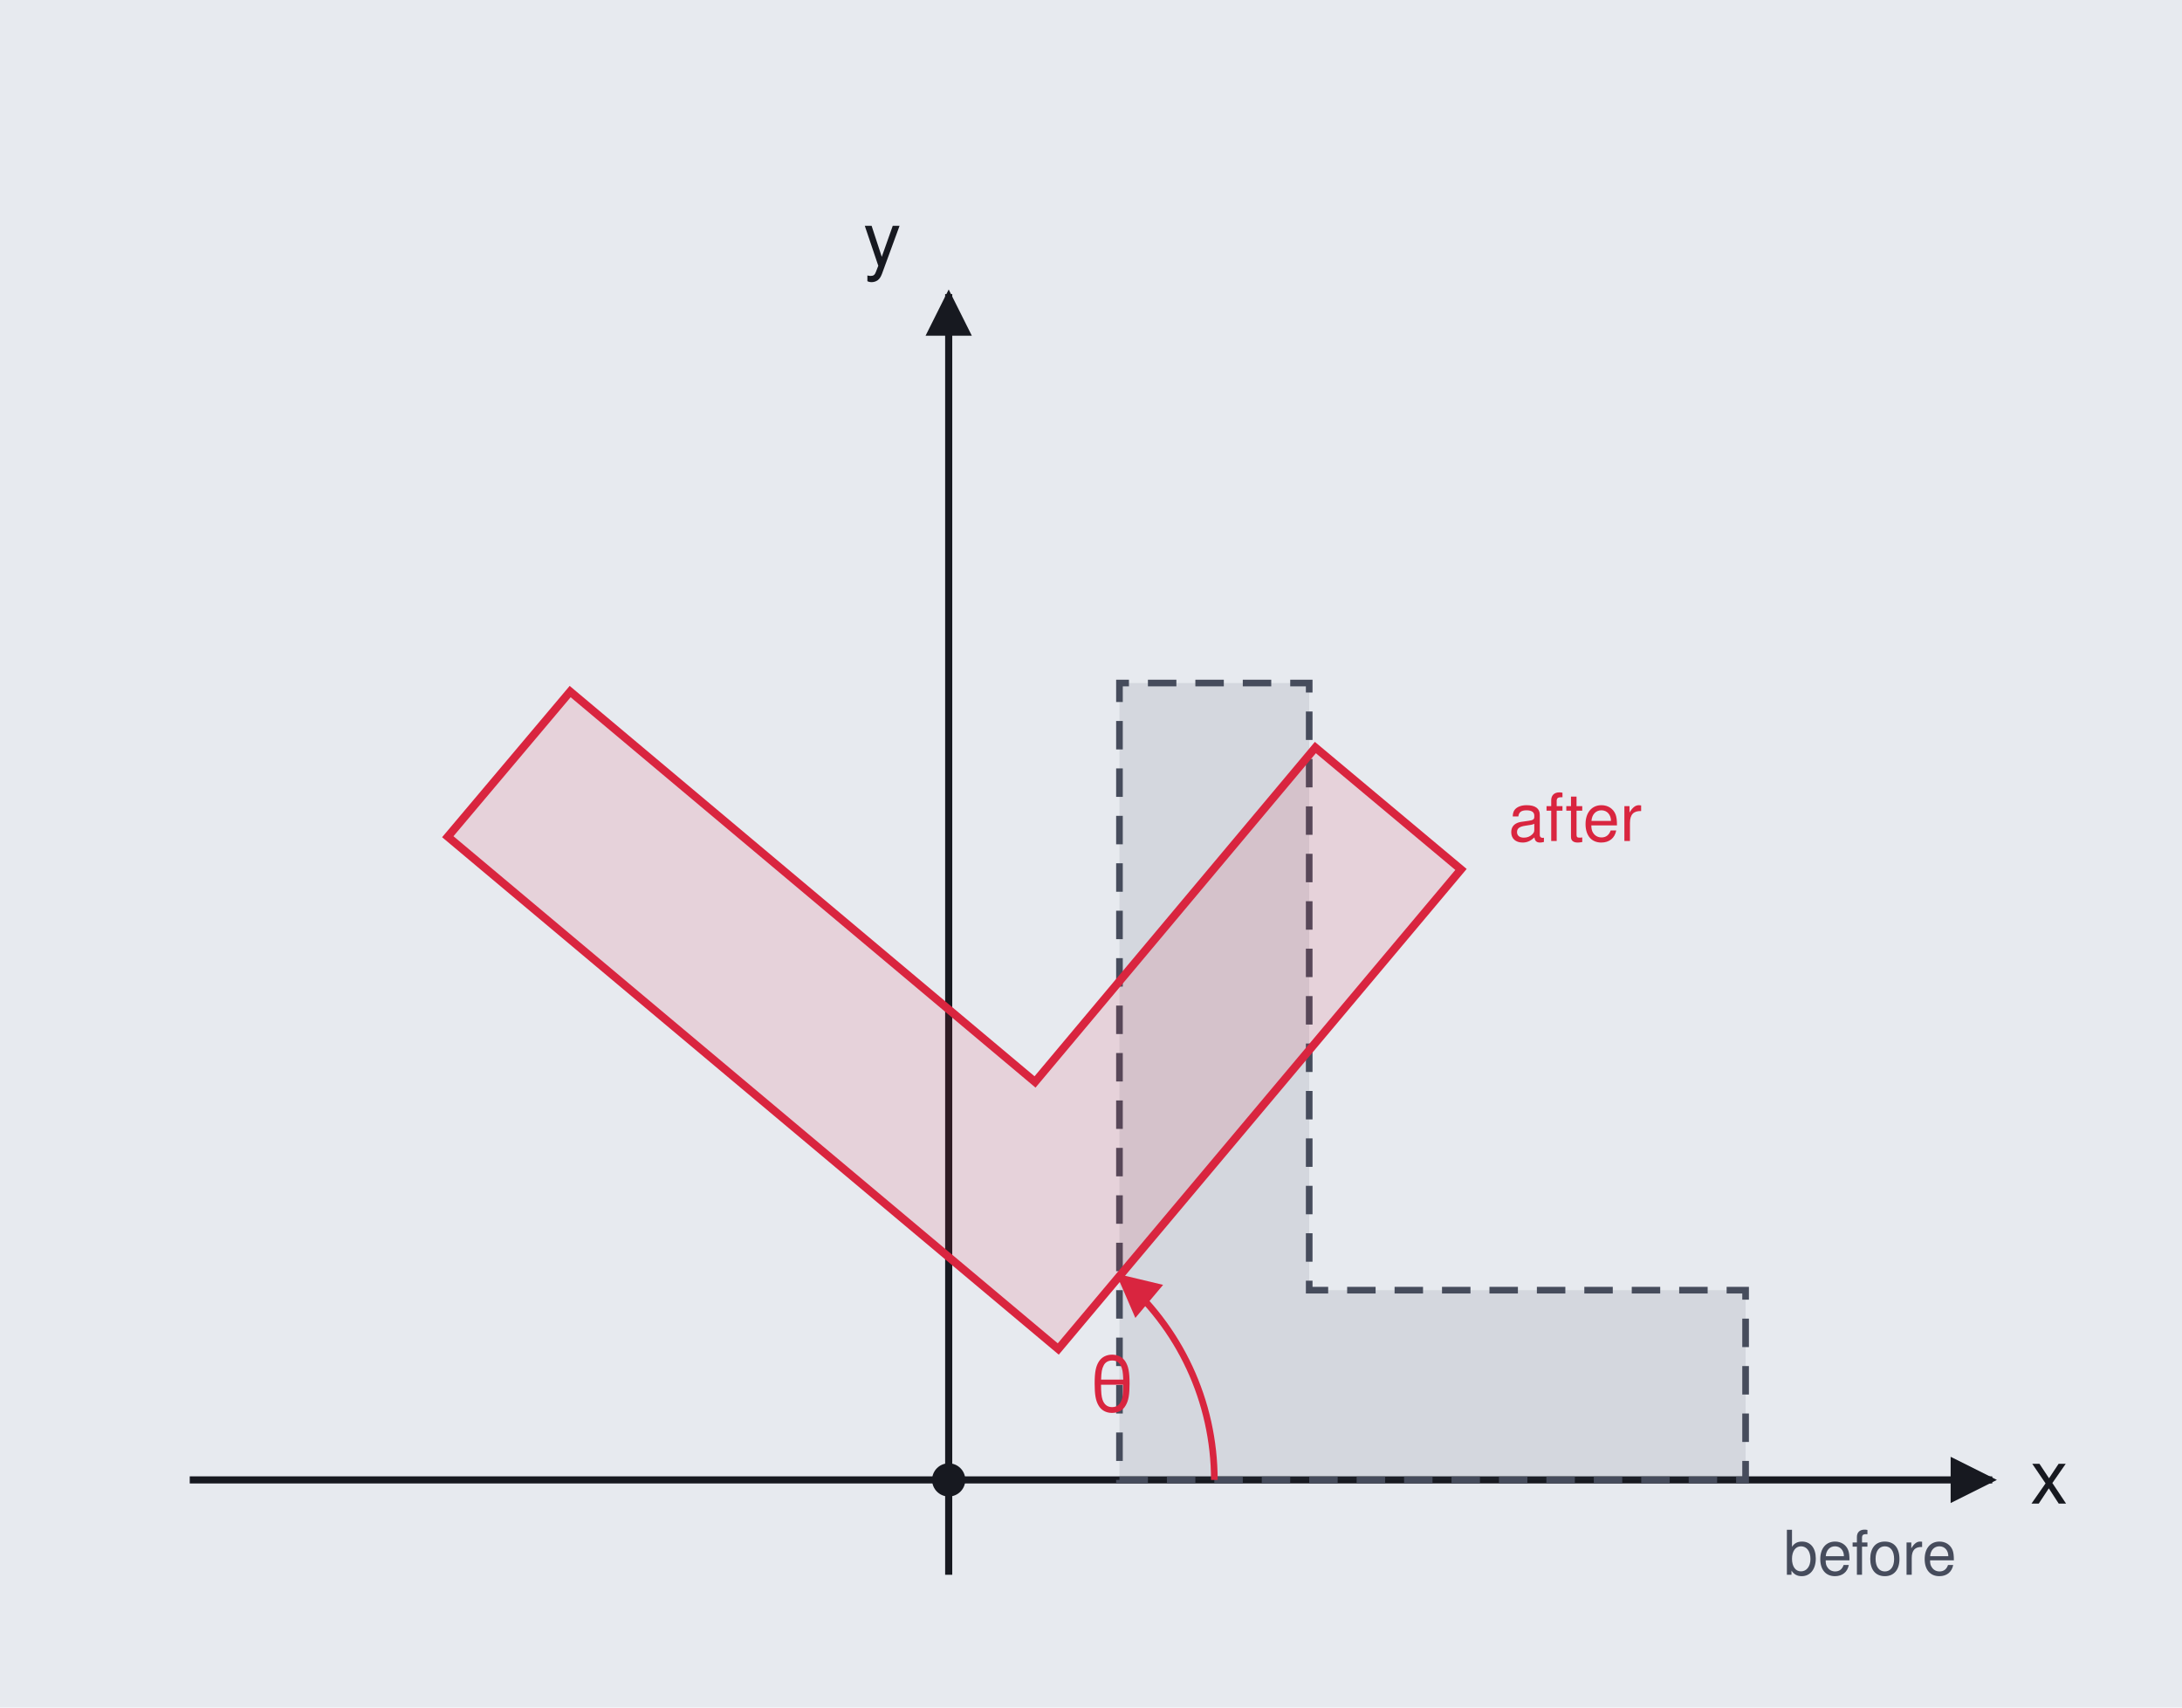
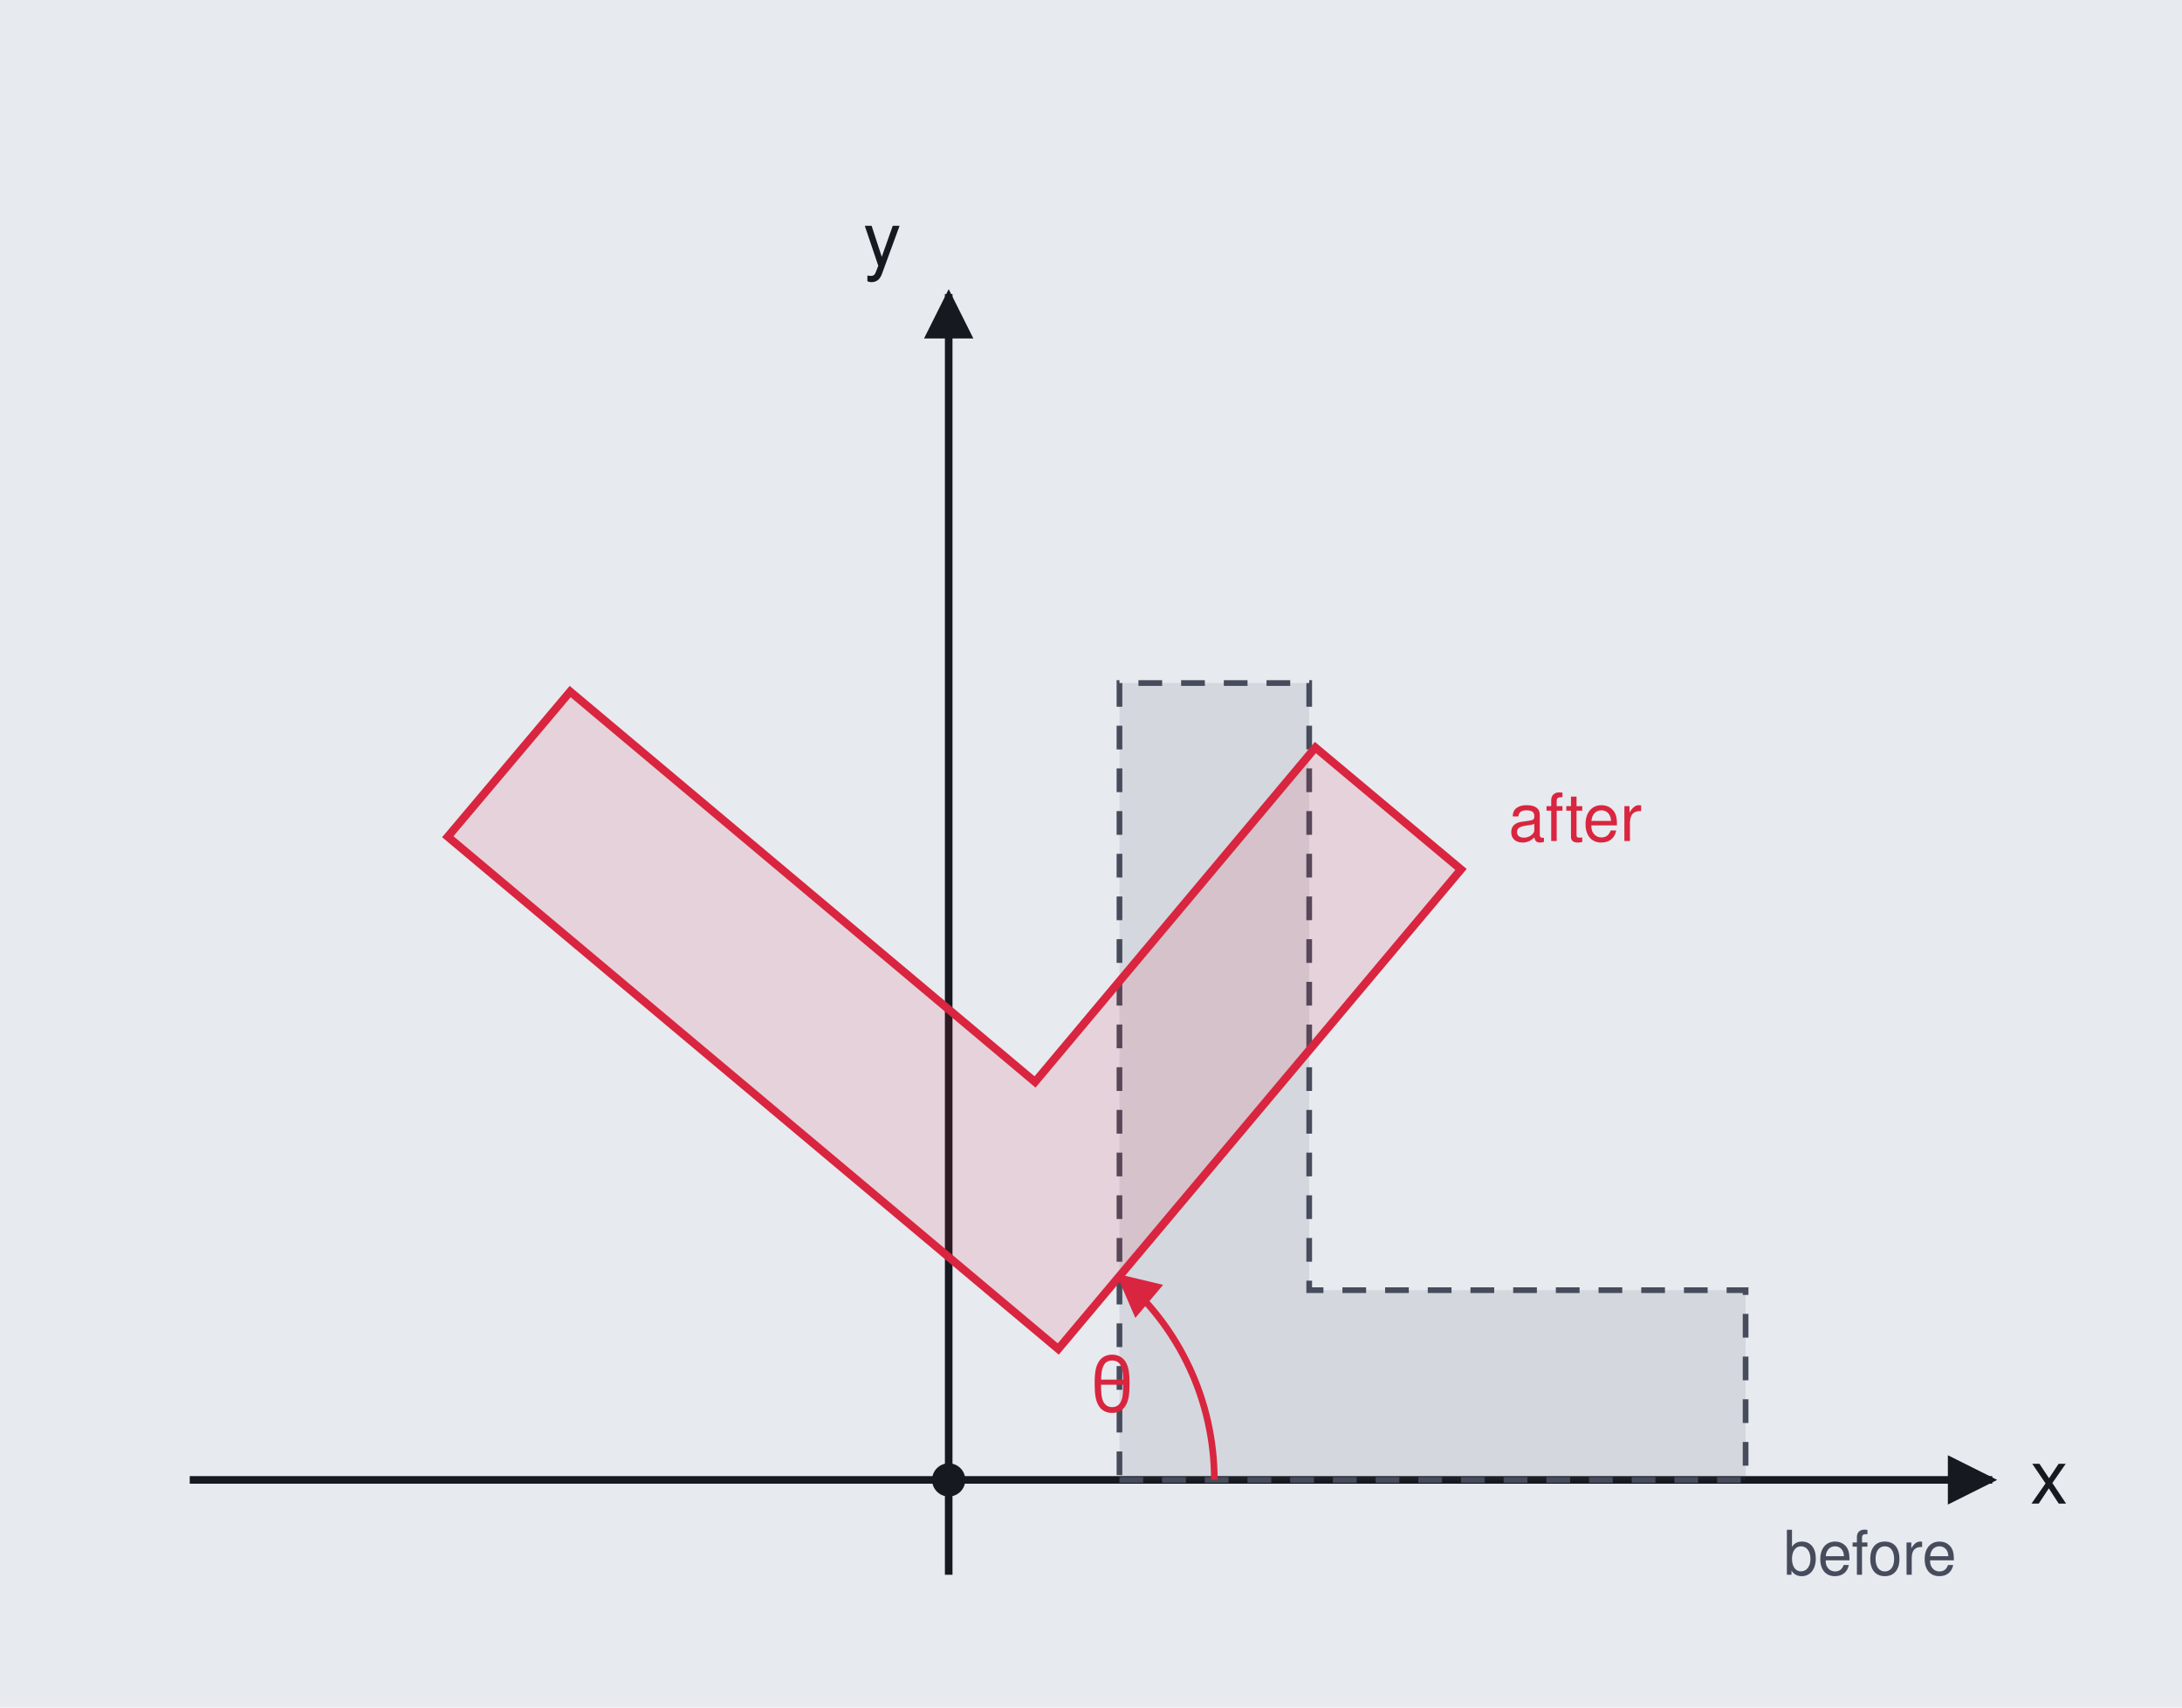
<svg xmlns="http://www.w3.org/2000/svg" viewBox="0.0 0.0 460.0 360.0" width="460" height="360" role="img">
  <rect x="0.0" y="0.0" width="460.0" height="360.0" fill="#e7eaef" />
  <defs>
    <marker id="rd-ink" viewBox="0 0 10 10" refX="9" refY="5" markerWidth="6.5" markerHeight="6.5" orient="auto">
      <path d="M0,0 L10,5 L0,10 z" fill="#171920" />
    </marker>
    <marker id="rd-coral" viewBox="0 0 10 10" refX="9" refY="5" markerWidth="6.5" markerHeight="6.5" orient="auto">
      <path d="M0,0 L10,5 L0,10 z" fill="#d9253f" />
    </marker>
    <marker id="rd-blue" viewBox="0 0 10 10" refX="9" refY="5" markerWidth="6.5" markerHeight="6.5" orient="auto">
      <path d="M0,0 L10,5 L0,10 z" fill="#3c00f7" />
    </marker>
  </defs>
-   <line x1="40.0" y1="312.0" x2="420.0" y2="312.0" stroke="#171920" stroke-width="1.5" fill="none" marker-end="url(#rd-ink)" />
-   <line x1="200.0" y1="332.0" x2="200.0" y2="62.0" stroke="#171920" stroke-width="1.5" fill="none" marker-end="url(#rd-ink)" />
-   <polygon points="236.0,312.0 368.0,312.0 368.0,272.0 276.0,272.0 276.0,144.0 236.0,144.0" fill="#464c5c" fill-opacity="0.12" stroke="#464c5c" stroke-width="1.4" stroke-dasharray="6 4" />
+   <line x1="40.0" y1="312.0" x2="420.0" y2="312.0" stroke="#171920" stroke-width="1.6" fill="none" marker-end="url(#rd-ink)" />
+   <line x1="200.0" y1="332.0" x2="200.0" y2="62.0" stroke="#171920" stroke-width="1.6" fill="none" marker-end="url(#rd-ink)" />
+   <polygon points="236.0,312.0 368.0,312.0 368.0,272.0 276.0,272.0 276.0,144.0 236.0,144.0" fill="#464c5c" fill-opacity="0.12" stroke="#464c5c" stroke-width="1.2" stroke-dasharray="5 4" />
  <polygon points="223.1,284.4 308.0,183.3 277.3,157.6 218.2,228.1 120.2,145.8 94.4,176.4" fill="#d9253f" fill-opacity="0.12" stroke="#d9253f" stroke-width="1.7" />
  <path d="M256.0,312.0 A56.0,56.0 0 0 0 236.0,269.1" fill="none" stroke="#d9253f" stroke-width="1.4" marker-end="url(#rd-coral)" />
  <circle cx="200.0" cy="312.0" r="3.5" fill="#171920" />
  <text x="428.0" y="317.0" font-family="ui-monospace, GeistMonoVariableVF, Helvetica, monospace" font-size="16" fill="#171920" text-anchor="start">x</text>
  <text x="182.0" y="56.0" font-family="ui-monospace, GeistMonoVariableVF, Helvetica, monospace" font-size="16" fill="#171920" text-anchor="start">y</text>
  <text x="376.0" y="332.0" font-family="ui-monospace, GeistMonoVariableVF, Helvetica, monospace" font-size="13" fill="#464c5c" text-anchor="start">before</text>
  <text x="318.0" y="177.3" font-family="ui-monospace, GeistMonoVariableVF, Helvetica, monospace" font-size="14" fill="#d9253f" text-anchor="start">after</text>
  <text x="238.9" y="297.5" font-family="ui-monospace, GeistMonoVariableVF, Helvetica, monospace" font-size="16" fill="#d9253f" text-anchor="end">θ</text>
</svg>
